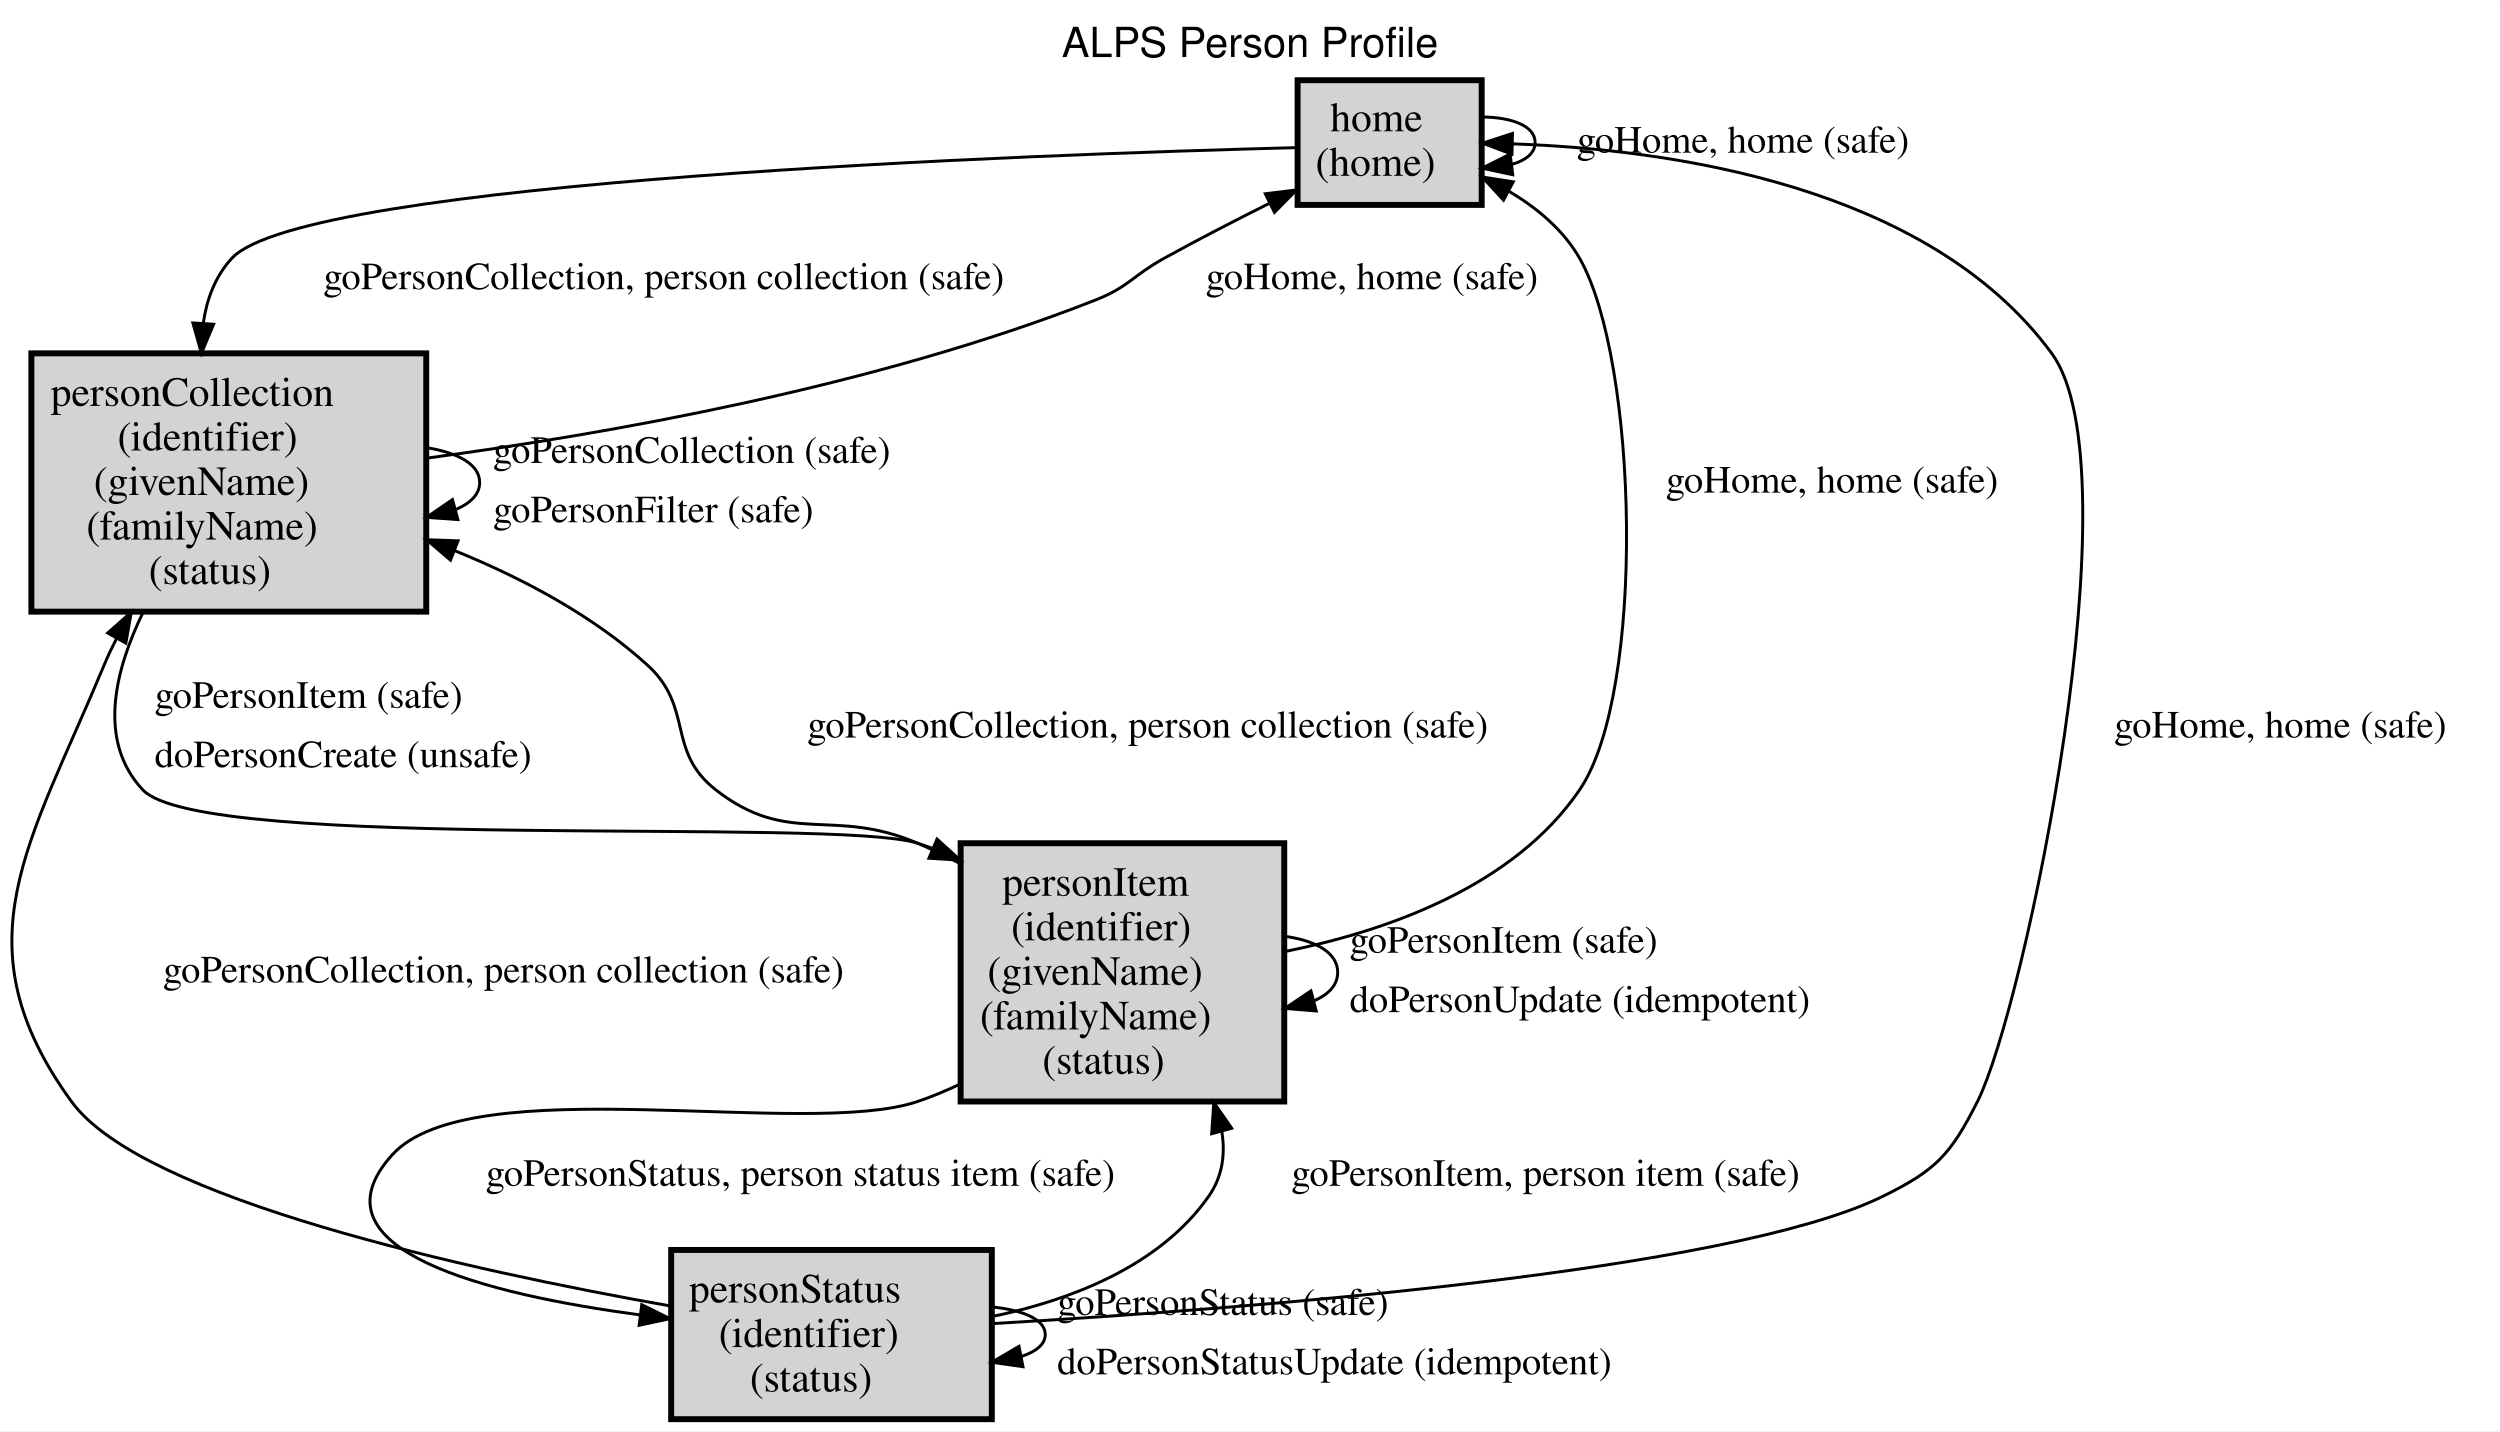
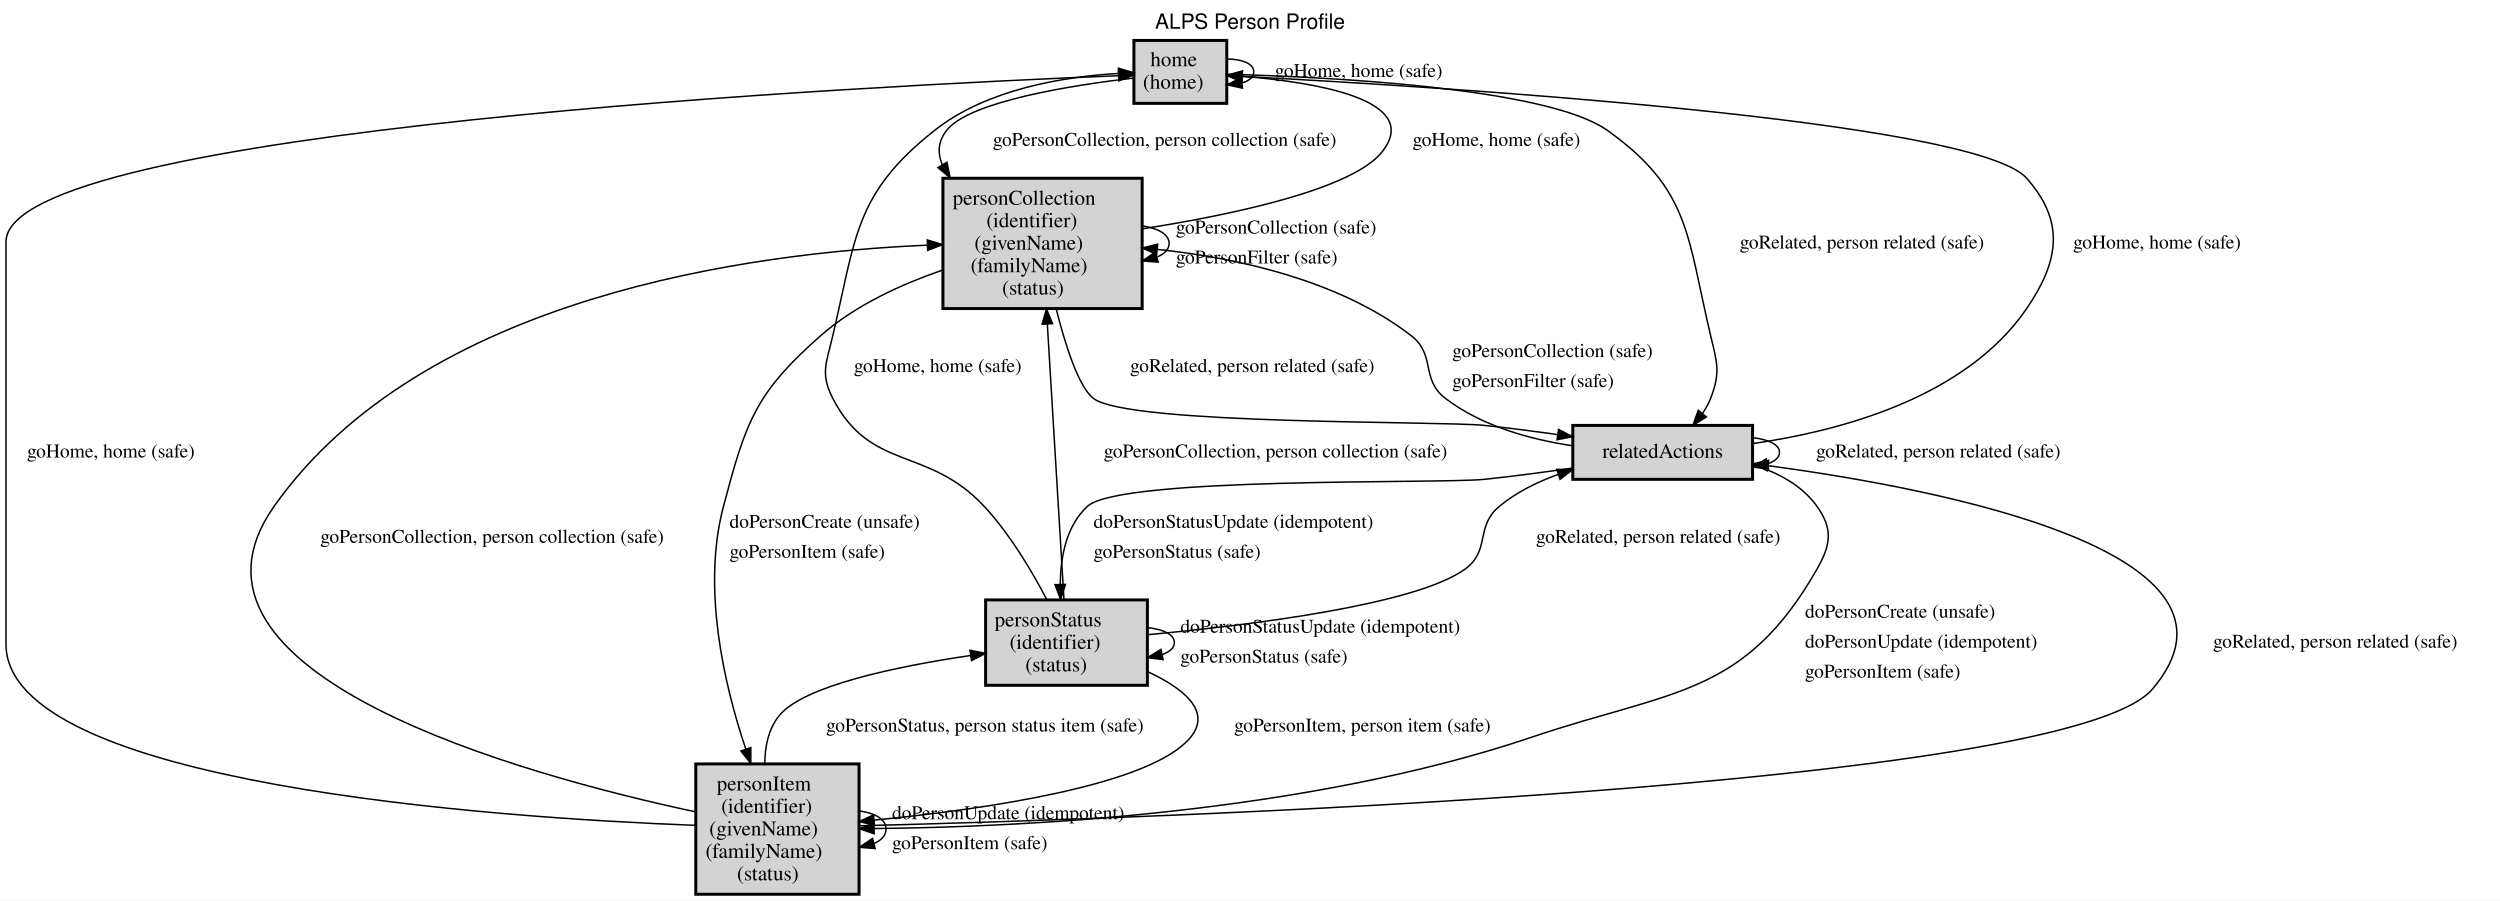
- <svg xmlns="http://www.w3.org/2000/svg" xmlns:xlink="http://www.w3.org/1999/xlink" width="842pt" height="482pt" viewBox="0.00 0.00 842.07 482.00">
-   <g id="graph0" class="graph" transform="scale(1 1) rotate(0) translate(4 478)">
+ <svg xmlns="http://www.w3.org/2000/svg" xmlns:xlink="http://www.w3.org/1999/xlink" width="1669pt" height="601pt" viewBox="0.00 0.00 1669.00 601.00">
+   <g id="graph0" class="graph" transform="scale(1 1) rotate(0) translate(4 597)">
    <g id="a_graph0">
      <a xlink:href="index.html" xlink:title="ALPS Person Profile" target="_parent">
-         <polygon fill="white" stroke="transparent" points="-4,4 -4,-478 838.07,-478 838.07,4 -4,4" />
-         <text text-anchor="middle" x="417.03" y="-458.8" font-family="Helvetica,sans-Serif" font-size="14.00">ALPS Person Profile</text>
+         <polygon fill="white" stroke="transparent" points="-4,4 -4,-597 1665,-597 1665,4 -4,4" />
+         <text text-anchor="middle" x="830.5" y="-577.8" font-family="Helvetica,sans-Serif" font-size="14.00">ALPS Person Profile</text>
      </a>
    </g>
    <g id="node1" class="node">
      <g id="a_node1">
        <a xlink:href="docs/semantic.home.html" xlink:title="&lt;TABLE&gt;" target="_parent">
-           <polygon fill="lightgray" stroke="black" stroke-width="2" points="495.07,-451 433.07,-451 433.07,-409 495.07,-409 495.07,-451" />
-           <text text-anchor="start" x="444.07" y="-433.8" font-family="Times,serif" font-size="14.00">home</text>
-           <text text-anchor="start" x="439.07" y="-418.8" font-family="Times,serif" font-size="14.00">(home)</text>
+           <polygon fill="lightgray" stroke="black" stroke-width="2" points="815,-570 753,-570 753,-528 815,-528 815,-570" />
+           <text text-anchor="start" x="764" y="-552.8" font-family="Times,serif" font-size="14.00">home</text>
+           <text text-anchor="start" x="759" y="-537.8" font-family="Times,serif" font-size="14.00">(home)</text>
        </a>
      </g>
    </g>
    <g id="edge1" class="edge">
      <g id="a_edge1">
        <a xlink:href="docs/safe.goHome.html" xlink:title="goHome, home (safe)" target="_parent">
-           <path fill="none" stroke="black" d="M495.17,-438.62C505.16,-438.53 513.07,-435.66 513.07,-430 513.07,-426.46 509.98,-424.01 505.22,-422.65" />
-           <polygon fill="black" stroke="black" points="505.53,-419.16 495.17,-421.38 504.65,-426.11 505.53,-419.16" />
+           <path fill="none" stroke="black" d="M815.1,-557.62C825.09,-557.53 833,-554.66 833,-549 833,-545.46 829.91,-543.01 825.15,-541.65" />
+           <polygon fill="black" stroke="black" points="825.46,-538.16 815.1,-540.38 824.58,-545.11 825.46,-538.16" />
        </a>
      </g>
      <g id="a_edge1-label">
        <a xlink:href="docs/safe.goHome.html" xlink:title="goHome, home (safe)" target="_parent">
-           <text text-anchor="middle" x="583.07" y="-426.6" font-family="Times,serif" font-size="13.00">goHome, home (safe)</text>
+           <text text-anchor="middle" x="903" y="-545.6" font-family="Times,serif" font-size="13.00">goHome, home (safe)</text>
        </a>
      </g>
    </g>
    <g id="node2" class="node">
      <g id="a_node2">
        <a xlink:href="docs/semantic.personCollection.html" xlink:title="&lt;TABLE&gt;" target="_parent">
-           <polygon fill="lightgray" stroke="black" stroke-width="2" points="139.57,-359 6.57,-359 6.57,-272 139.57,-272 139.57,-359" />
-           <text text-anchor="start" x="13.07" y="-341.3" font-family="Times,serif" font-size="14.00">personCollection</text>
-           <text text-anchor="start" x="35.57" y="-326.3" font-family="Times,serif" font-size="14.00">(identifier)</text>
-           <text text-anchor="start" x="27.57" y="-311.3" font-family="Times,serif" font-size="14.00">(givenName)</text>
-           <text text-anchor="start" x="25.07" y="-296.3" font-family="Times,serif" font-size="14.00">(familyName)</text>
-           <text text-anchor="start" x="46.07" y="-281.3" font-family="Times,serif" font-size="14.00">(status)</text>
+           <polygon fill="lightgray" stroke="black" stroke-width="2" points="758.5,-478 625.5,-478 625.5,-391 758.5,-391 758.5,-478" />
+           <text text-anchor="start" x="632" y="-460.3" font-family="Times,serif" font-size="14.00">personCollection</text>
+           <text text-anchor="start" x="654.5" y="-445.3" font-family="Times,serif" font-size="14.00">(identifier)</text>
+           <text text-anchor="start" x="646.5" y="-430.3" font-family="Times,serif" font-size="14.00">(givenName)</text>
+           <text text-anchor="start" x="644" y="-415.3" font-family="Times,serif" font-size="14.00">(familyName)</text>
+           <text text-anchor="start" x="665" y="-400.3" font-family="Times,serif" font-size="14.00">(status)</text>
        </a>
      </g>
    </g>
    <g id="edge2" class="edge">
      <g id="a_edge2">
        <a xlink:href="docs/safe.goPersonCollection.html" xlink:title="goPersonCollection, person collection (safe)" target="_parent">
-           <path fill="none" stroke="black" d="M432.85,-428.3C344.61,-426 98.22,-417.26 74.07,-391 68.47,-384.91 65.6,-377.21 64.46,-369.08" />
-           <polygon fill="black" stroke="black" points="67.95,-368.81 63.85,-359.04 60.96,-369.24 67.95,-368.81" />
+           <path fill="none" stroke="black" d="M752.96,-544.92C711.98,-540.14 643.24,-529.4 628,-510 622.09,-502.48 621.84,-494.69 625.06,-487.09" />
+           <polygon fill="black" stroke="black" points="628.18,-488.68 630.29,-478.3 622.17,-485.1 628.18,-488.68" />
        </a>
      </g>
      <g id="a_edge2-label">
        <a xlink:href="docs/safe.goPersonCollection.html" xlink:title="goPersonCollection, person collection (safe)" target="_parent">
-           <text text-anchor="middle" x="219.57" y="-380.6" font-family="Times,serif" font-size="13.00">goPersonCollection, person collection (safe)</text>
+           <text text-anchor="middle" x="773.5" y="-499.6" font-family="Times,serif" font-size="13.00">goPersonCollection, person collection (safe)</text>
+         </a>
+       </g>
+     </g>
+     <g id="node5" class="node">
+       <g id="a_node5">
+         <a xlink:href="docs/semantic.relatedActions.html" xlink:title="relatedActions" target="_parent">
+           <polygon fill="lightgray" stroke="black" stroke-width="2" points="1166,-313 1046,-313 1046,-277 1166,-277 1166,-313" />
+           <text text-anchor="middle" x="1106" y="-291.3" font-family="Times,serif" font-size="14.00">relatedActions</text>
        </a>
      </g>
    </g>
    <g id="edge3" class="edge">
      <g id="a_edge3">
-         <a xlink:href="docs/safe.goHome.html" xlink:title="goHome, home (safe)" target="_parent">
-           <path fill="none" stroke="black" d="M139.58,-323.69C200,-331.75 290.78,-347.71 365.07,-377 376.2,-381.39 377.6,-385.21 388.07,-391 399.48,-397.31 412.07,-403.79 423.66,-409.58" />
-           <polygon fill="black" stroke="black" points="422.19,-412.75 432.71,-414.05 425.29,-406.48 422.19,-412.75" />
+         <a xlink:href="docs/safe.goRelated.html" xlink:title="goRelated, person related (safe)" target="_parent">
+           <path fill="none" stroke="black" d="M815.06,-547.44C880.27,-545.71 1028.73,-538.65 1069,-510 1124.55,-470.48 1122.24,-439.33 1138,-373 1142.32,-354.84 1144.76,-348.4 1138,-331 1136.64,-327.49 1134.74,-324.12 1132.55,-320.95" />
+           <polygon fill="black" stroke="black" points="1135.2,-318.67 1126.2,-313.07 1129.75,-323.06 1135.2,-318.67" />
        </a>
      </g>
      <g id="a_edge3-label">
-         <a xlink:href="docs/safe.goHome.html" xlink:title="goHome, home (safe)" target="_parent">
-           <text text-anchor="middle" x="458.07" y="-380.6" font-family="Times,serif" font-size="13.00">goHome, home (safe)</text>
+         <a xlink:href="docs/safe.goRelated.html" xlink:title="goRelated, person related (safe)" target="_parent">
+           <text text-anchor="middle" x="1239" y="-431.1" font-family="Times,serif" font-size="13.00">goRelated, person related (safe)</text>
        </a>
      </g>
    </g>
    <g id="edge4" class="edge">
-       <path fill="none" stroke="black" d="M139.67,-327.24C150.29,-325.52 157.57,-321.61 157.57,-315.5 157.57,-311.59 154.58,-308.57 149.64,-306.46" />
-       <polygon fill="black" stroke="black" points="150.23,-303 139.67,-303.76 148.4,-309.75 150.23,-303" />
-       <g id="a_edge4_0">
+       <g id="a_edge4">
+         <a xlink:href="docs/safe.goHome.html" xlink:title="goHome, home (safe)" target="_parent">
+           <path fill="none" stroke="black" d="M758.55,-444.21C818.28,-453.56 899.46,-470.57 919,-496 945.57,-530.58 873.98,-542.18 825.17,-546.06" />
+           <polygon fill="black" stroke="black" points="824.87,-542.57 815.15,-546.77 825.37,-549.55 824.87,-542.57" />
+         </a>
+       </g>
+       <g id="a_edge4-label">
+         <a xlink:href="docs/safe.goHome.html" xlink:title="goHome, home (safe)" target="_parent">
+           <text text-anchor="middle" x="995" y="-499.6" font-family="Times,serif" font-size="13.00">goHome, home (safe)</text>
+         </a>
+       </g>
+     </g>
+     <g id="edge5" class="edge">
+       <path fill="none" stroke="black" d="M758.6,-446.24C769.22,-444.52 776.5,-440.61 776.5,-434.5 776.5,-430.59 773.51,-427.57 768.57,-425.46" />
+       <polygon fill="black" stroke="black" points="769.16,-422 758.6,-422.76 767.33,-428.75 769.16,-422" />
+       <g id="a_edge5_0">
        <a xlink:href="docs/safe.goPersonCollection.html" xlink:title="&lt;TABLE&gt;">
-           <text text-anchor="start" x="162.07" y="-322.1" font-family="Times,serif" font-size="13.00">goPersonCollection (safe)</text>
-         </a>
-       </g>
-       <g id="a_edge4_1">
+           <text text-anchor="start" x="781" y="-441.1" font-family="Times,serif" font-size="13.00">goPersonCollection (safe)</text>
+         </a>
+       </g>
+       <g id="a_edge5_1">
        <a xlink:href="docs/safe.goPersonFilter.html" xlink:title="&lt;TABLE&gt;">
-           <text text-anchor="start" x="162.07" y="-302.1" font-family="Times,serif" font-size="13.00">goPersonFilter (safe)</text>
+           <text text-anchor="start" x="781" y="-421.1" font-family="Times,serif" font-size="13.00">goPersonFilter (safe)</text>
        </a>
      </g>
    </g>
    <g id="node3" class="node">
      <g id="a_node3">
        <a xlink:href="docs/semantic.personItem.html" xlink:title="&lt;TABLE&gt;" target="_parent">
-           <polygon fill="lightgray" stroke="black" stroke-width="2" points="428.57,-194 319.57,-194 319.57,-107 428.57,-107 428.57,-194" />
-           <text text-anchor="start" x="333.57" y="-176.3" font-family="Times,serif" font-size="14.00">personItem</text>
-           <text text-anchor="start" x="336.57" y="-161.3" font-family="Times,serif" font-size="14.00">(identifier)</text>
-           <text text-anchor="start" x="328.57" y="-146.3" font-family="Times,serif" font-size="14.00">(givenName)</text>
-           <text text-anchor="start" x="326.07" y="-131.3" font-family="Times,serif" font-size="14.00">(familyName)</text>
-           <text text-anchor="start" x="347.07" y="-116.3" font-family="Times,serif" font-size="14.00">(status)</text>
-         </a>
-       </g>
-     </g>
-     <g id="edge5" class="edge">
-       <path fill="none" stroke="black" d="M44.27,-271.93C34.31,-251.56 28.99,-228.16 44.07,-212 63.9,-190.75 277.39,-202.88 305.07,-194 306.73,-193.47 308.39,-192.89 310.04,-192.27" />
-       <polygon fill="black" stroke="black" points="311.61,-195.4 319.46,-188.29 308.89,-188.95 311.61,-195.4" />
-       <g id="a_edge5_2">
+           <polygon fill="lightgray" stroke="black" stroke-width="2" points="569.5,-87 460.5,-87 460.5,0 569.5,0 569.5,-87" />
+           <text text-anchor="start" x="474.5" y="-69.3" font-family="Times,serif" font-size="14.00">personItem</text>
+           <text text-anchor="start" x="477.5" y="-54.3" font-family="Times,serif" font-size="14.00">(identifier)</text>
+           <text text-anchor="start" x="469.5" y="-39.3" font-family="Times,serif" font-size="14.00">(givenName)</text>
+           <text text-anchor="start" x="467" y="-24.3" font-family="Times,serif" font-size="14.00">(familyName)</text>
+           <text text-anchor="start" x="488" y="-9.3" font-family="Times,serif" font-size="14.00">(status)</text>
+         </a>
+       </g>
+     </g>
+     <g id="edge6" class="edge">
+       <path fill="none" stroke="black" d="M625.26,-416.69C597.78,-407.27 567.05,-393.23 544,-373 500.16,-334.53 493.94,-315.38 479,-259 464.56,-204.54 479.19,-140.69 493.9,-96.9" />
+       <polygon fill="black" stroke="black" points="497.25,-97.92 497.23,-87.32 490.64,-95.62 497.25,-97.92" />
+       <g id="a_edge6_2">
+         <a xlink:href="docs/unsafe.doPersonCreate.html" xlink:title="&lt;TABLE&gt;">
+           <text text-anchor="start" x="483" y="-244.6" font-family="Times,serif" font-size="13.00">doPersonCreate (unsafe)</text>
+         </a>
+       </g>
+       <g id="a_edge6_3">
        <a xlink:href="docs/safe.goPersonItem.html" xlink:title="&lt;TABLE&gt;">
-           <text text-anchor="start" x="48.07" y="-239.6" font-family="Times,serif" font-size="13.00">goPersonItem (safe)</text>
-         </a>
-       </g>
-       <g id="a_edge5_3">
-         <a xlink:href="docs/unsafe.doPersonCreate.html" xlink:title="&lt;TABLE&gt;">
-           <text text-anchor="start" x="48.07" y="-219.6" font-family="Times,serif" font-size="13.00">doPersonCreate (unsafe)</text>
-         </a>
-       </g>
-     </g>
-     <g id="edge6" class="edge">
-       <g id="a_edge6">
-         <a xlink:href="docs/safe.goHome.html" xlink:title="goHome, home (safe)" target="_parent">
-           <path fill="none" stroke="black" d="M428.6,-157.48C463.36,-164.44 505.91,-179.48 528.07,-212 550.47,-244.87 547.75,-356.43 528.07,-391 522.64,-400.53 513.78,-407.92 504.36,-413.54" />
-           <polygon fill="black" stroke="black" points="502.42,-410.6 495.24,-418.4 505.71,-416.78 502.42,-410.6" />
-         </a>
-       </g>
-       <g id="a_edge6-label">
-         <a xlink:href="docs/safe.goHome.html" xlink:title="goHome, home (safe)" target="_parent">
-           <text text-anchor="middle" x="613.07" y="-312.1" font-family="Times,serif" font-size="13.00">goHome, home (safe)</text>
+           <text text-anchor="start" x="483" y="-224.6" font-family="Times,serif" font-size="13.00">goPersonItem (safe)</text>
        </a>
      </g>
    </g>
    <g id="edge7" class="edge">
      <g id="a_edge7">
-         <a xlink:href="docs/safe.goPersonCollection.html" xlink:title="goPersonCollection, person collection (safe)" target="_parent">
-           <path fill="none" stroke="black" d="M319.48,-187.09C314.7,-189.6 309.85,-191.95 305.07,-194 276.34,-206.33 261.69,-192.73 237.07,-212 220.31,-225.12 229.82,-239.69 214.07,-254 195.62,-270.77 171.81,-283.36 149.03,-292.59" />
-           <polygon fill="black" stroke="black" points="147.74,-289.34 139.68,-296.22 150.27,-295.86 147.74,-289.34" />
+         <a xlink:href="docs/safe.goRelated.html" xlink:title="goRelated, person related (safe)" target="_parent">
+           <path fill="none" stroke="black" d="M701.11,-390.82C707.29,-366.21 716.11,-338.67 726,-331 748.97,-313.18 958.09,-316.06 987,-313 1002.75,-311.33 1019.61,-309.16 1035.55,-306.93" />
+           <polygon fill="black" stroke="black" points="1036.47,-310.34 1045.87,-305.46 1035.48,-303.41 1036.47,-310.34" />
        </a>
      </g>
      <g id="a_edge7-label">
-         <a xlink:href="docs/safe.goPersonCollection.html" xlink:title="goPersonCollection, person collection (safe)" target="_parent">
-           <text text-anchor="middle" x="382.57" y="-229.6" font-family="Times,serif" font-size="13.00">goPersonCollection, person collection (safe)</text>
+         <a xlink:href="docs/safe.goRelated.html" xlink:title="goRelated, person related (safe)" target="_parent">
+           <text text-anchor="middle" x="832" y="-348.6" font-family="Times,serif" font-size="13.00">goRelated, person related (safe)</text>
        </a>
      </g>
    </g>
    <g id="edge8" class="edge">
-       <path fill="none" stroke="black" d="M428.77,-162.64C439.19,-161.19 446.57,-157.14 446.57,-150.5 446.57,-146.25 443.54,-143.06 438.63,-140.93" />
-       <polygon fill="black" stroke="black" points="439.33,-137.5 428.77,-138.36 437.56,-144.27 439.33,-137.5" />
-       <g id="a_edge8_4">
+       <g id="a_edge8">
+         <a xlink:href="docs/safe.goHome.html" xlink:title="goHome, home (safe)" target="_parent">
+           <path fill="none" stroke="black" d="M460.37,-45.99C327.83,-51.07 0,-73.14 0,-167 0,-435.5 0,-435.5 0,-435.5 0,-511.27 581.17,-539.96 742.76,-546.47" />
+           <polygon fill="black" stroke="black" points="742.65,-549.97 752.78,-546.87 742.93,-542.98 742.65,-549.97" />
+         </a>
+       </g>
+       <g id="a_edge8-label">
+         <a xlink:href="docs/safe.goHome.html" xlink:title="goHome, home (safe)" target="_parent">
+           <text text-anchor="middle" x="70" y="-291.6" font-family="Times,serif" font-size="13.00">goHome, home (safe)</text>
+         </a>
+       </g>
+     </g>
+     <g id="edge9" class="edge">
+       <g id="a_edge9">
+         <a xlink:href="docs/safe.goPersonCollection.html" xlink:title="goPersonCollection, person collection (safe)" target="_parent">
+           <path fill="none" stroke="black" d="M460.18,-55.04C345.99,-79.49 99.56,-146.71 179,-259 278.42,-399.52 497.8,-428.31 614.86,-433.31" />
+           <polygon fill="black" stroke="black" points="615.05,-436.82 625.17,-433.69 615.31,-429.82 615.05,-436.82" />
+         </a>
+       </g>
+       <g id="a_edge9-label">
+         <a xlink:href="docs/safe.goPersonCollection.html" xlink:title="goPersonCollection, person collection (safe)" target="_parent">
+           <text text-anchor="middle" x="324.5" y="-234.6" font-family="Times,serif" font-size="13.00">goPersonCollection, person collection (safe)</text>
+         </a>
+       </g>
+     </g>
+     <g id="edge10" class="edge">
+       <path fill="none" stroke="black" d="M569.7,-55.64C580.12,-54.19 587.5,-50.14 587.5,-43.5 587.5,-39.25 584.47,-36.06 579.56,-33.93" />
+       <polygon fill="black" stroke="black" points="580.26,-30.5 569.7,-31.36 578.49,-37.27 580.26,-30.5" />
+       <g id="a_edge10_4">
+         <a xlink:href="docs/idempotent.doPersonUpdate.html" xlink:title="&lt;TABLE&gt;">
+           <text text-anchor="start" x="591.5" y="-50.1" font-family="Times,serif" font-size="13.00">doPersonUpdate (idempotent)</text>
+         </a>
+       </g>
+       <g id="a_edge10_5">
        <a xlink:href="docs/safe.goPersonItem.html" xlink:title="&lt;TABLE&gt;">
-           <text text-anchor="start" x="450.57" y="-157.1" font-family="Times,serif" font-size="13.00">goPersonItem (safe)</text>
-         </a>
-       </g>
-       <g id="a_edge8_5">
-         <a xlink:href="docs/idempotent.doPersonUpdate.html" xlink:title="&lt;TABLE&gt;">
-           <text text-anchor="start" x="450.57" y="-137.1" font-family="Times,serif" font-size="13.00">doPersonUpdate (idempotent)</text>
+           <text text-anchor="start" x="591.5" y="-30.1" font-family="Times,serif" font-size="13.00">goPersonItem (safe)</text>
        </a>
      </g>
    </g>
    <g id="node4" class="node">
      <g id="a_node4">
        <a xlink:href="docs/semantic.personStatus.html" xlink:title="&lt;TABLE&gt;" target="_parent">
-           <polygon fill="lightgray" stroke="black" stroke-width="2" points="330.07,-57 222.07,-57 222.07,0 330.07,0 330.07,-57" />
-           <text text-anchor="start" x="228.07" y="-39.3" font-family="Times,serif" font-size="14.00">personStatus</text>
-           <text text-anchor="start" x="238.07" y="-24.3" font-family="Times,serif" font-size="14.00">(identifier)</text>
-           <text text-anchor="start" x="248.57" y="-9.3" font-family="Times,serif" font-size="14.00">(status)</text>
-         </a>
-       </g>
-     </g>
-     <g id="edge9" class="edge">
-       <g id="a_edge9">
-         <a xlink:href="docs/safe.goPersonStatus.html" xlink:title="goPersonStatus, person status item (safe)" target="_parent">
-           <path fill="none" stroke="black" d="M319.41,-112.89C314.68,-110.63 309.87,-108.63 305.07,-107 267.62,-94.31 154.57,-118.34 128.07,-89 99.29,-57.15 159.63,-42.05 211.71,-35.1" />
-           <polygon fill="black" stroke="black" points="212.16,-38.57 221.65,-33.86 211.29,-31.63 212.16,-38.57" />
-         </a>
-       </g>
-       <g id="a_edge9-label">
-         <a xlink:href="docs/safe.goPersonStatus.html" xlink:title="goPersonStatus, person status item (safe)" target="_parent">
-           <text text-anchor="middle" x="265.57" y="-78.6" font-family="Times,serif" font-size="13.00">goPersonStatus, person status item (safe)</text>
-         </a>
-       </g>
-     </g>
-     <g id="edge10" class="edge">
-       <g id="a_edge10">
-         <a xlink:href="docs/safe.goHome.html" xlink:title="goHome, home (safe)" target="_parent">
-           <path fill="none" stroke="black" d="M330.09,-32.19C415.79,-37.15 578.49,-49.66 630.07,-75 648.12,-83.87 653,-89.05 662.07,-107 678.01,-138.55 715.78,-319.9 687.07,-359 645.39,-415.76 557.74,-427.74 505.6,-429.56" />
-           <polygon fill="black" stroke="black" points="505.27,-426.07 495.36,-429.8 505.44,-433.06 505.27,-426.07" />
-         </a>
-       </g>
-       <g id="a_edge10-label">
-         <a xlink:href="docs/safe.goHome.html" xlink:title="goHome, home (safe)" target="_parent">
-           <text text-anchor="middle" x="764.07" y="-229.6" font-family="Times,serif" font-size="13.00">goHome, home (safe)</text>
+           <polygon fill="lightgray" stroke="black" stroke-width="2" points="762,-196.5 654,-196.5 654,-139.5 762,-139.5 762,-196.5" />
+           <text text-anchor="start" x="660" y="-178.8" font-family="Times,serif" font-size="14.00">personStatus</text>
+           <text text-anchor="start" x="670" y="-163.8" font-family="Times,serif" font-size="14.00">(identifier)</text>
+           <text text-anchor="start" x="680.5" y="-148.8" font-family="Times,serif" font-size="14.00">(status)</text>
        </a>
      </g>
    </g>
    <g id="edge11" class="edge">
      <g id="a_edge11">
-         <a xlink:href="docs/safe.goPersonCollection.html" xlink:title="goPersonCollection, person collection (safe)" target="_parent">
-           <path fill="none" stroke="black" d="M221.99,-38.09C154.16,-50.11 43.86,-74.2 20.07,-107 -18.4,-160.03 5.91,-193.51 31.07,-254 32.32,-257.01 33.74,-260.02 35.28,-263" />
-           <polygon fill="black" stroke="black" points="32.28,-264.81 40.22,-271.83 38.39,-261.39 32.28,-264.81" />
+         <a xlink:href="docs/safe.goPersonStatus.html" xlink:title="goPersonStatus, person status item (safe)" target="_parent">
+           <path fill="none" stroke="black" d="M506.6,-87.11C506.61,-98.48 508.93,-110.08 516,-119 531.91,-139.1 594.51,-152.08 643.96,-159.4" />
+           <polygon fill="black" stroke="black" points="643.58,-162.89 653.97,-160.84 644.57,-155.96 643.58,-162.89" />
        </a>
      </g>
      <g id="a_edge11-label">
-         <a xlink:href="docs/safe.goPersonCollection.html" xlink:title="goPersonCollection, person collection (safe)" target="_parent">
-           <text text-anchor="middle" x="165.57" y="-147.1" font-family="Times,serif" font-size="13.00">goPersonCollection, person collection (safe)</text>
+         <a xlink:href="docs/safe.goPersonStatus.html" xlink:title="goPersonStatus, person status item (safe)" target="_parent">
+           <text text-anchor="middle" x="653.5" y="-108.6" font-family="Times,serif" font-size="13.00">goPersonStatus, person status item (safe)</text>
        </a>
      </g>
    </g>
    <g id="edge12" class="edge">
      <g id="a_edge12">
+         <a xlink:href="docs/safe.goRelated.html" xlink:title="goRelated, person related (safe)" target="_parent">
+           <path fill="none" stroke="black" d="M569.81,-45.71C759.11,-50.46 1376.85,-70.94 1433,-137 1510.28,-227.92 1294.03,-270.26 1176.42,-286.12" />
+           <polygon fill="black" stroke="black" points="1175.86,-282.67 1166.4,-287.44 1176.77,-289.61 1175.86,-282.67" />
+         </a>
+       </g>
+       <g id="a_edge12-label">
+         <a xlink:href="docs/safe.goRelated.html" xlink:title="goRelated, person related (safe)" target="_parent">
+           <text text-anchor="middle" x="1555" y="-164.6" font-family="Times,serif" font-size="13.00">goRelated, person related (safe)</text>
+         </a>
+       </g>
+     </g>
+     <g id="edge13" class="edge">
+       <g id="a_edge13">
+         <a xlink:href="docs/safe.goHome.html" xlink:title="goHome, home (safe)" target="_parent">
+           <path fill="none" stroke="black" d="M694.91,-196.54C685.07,-215.44 670.35,-240.38 653,-259 615.42,-299.34 577.25,-281.99 552,-331 543.45,-347.59 547.74,-354.83 552,-373 567.52,-439.18 566.67,-467.85 620,-510 655.06,-537.71 706.75,-545.88 742.69,-547.96" />
+           <polygon fill="black" stroke="black" points="742.7,-551.46 752.84,-548.41 743.01,-544.47 742.7,-551.46" />
+         </a>
+       </g>
+       <g id="a_edge13-label">
+         <a xlink:href="docs/safe.goHome.html" xlink:title="goHome, home (safe)" target="_parent">
+           <text text-anchor="middle" x="622" y="-348.6" font-family="Times,serif" font-size="13.00">goHome, home (safe)</text>
+         </a>
+       </g>
+     </g>
+     <g id="edge14" class="edge">
+       <g id="a_edge14">
+         <a xlink:href="docs/safe.goPersonCollection.html" xlink:title="goPersonCollection, person collection (safe)" target="_parent">
+           <path fill="none" stroke="black" d="M706.32,-196.72C703.69,-240.22 698.55,-325.28 695.19,-380.72" />
+           <polygon fill="black" stroke="black" points="691.7,-380.52 694.59,-390.71 698.69,-380.94 691.7,-380.52" />
+         </a>
+       </g>
+       <g id="a_edge14-label">
+         <a xlink:href="docs/safe.goPersonCollection.html" xlink:title="goPersonCollection, person collection (safe)" target="_parent">
+           <text text-anchor="middle" x="847.5" y="-291.6" font-family="Times,serif" font-size="13.00">goPersonCollection, person collection (safe)</text>
+         </a>
+       </g>
+     </g>
+     <g id="edge15" class="edge">
+       <g id="a_edge15">
        <a xlink:href="docs/safe.goPersonItem.html" xlink:title="goPersonItem, person item (safe)" target="_parent">
-           <path fill="none" stroke="black" d="M330.19,-34.58C356.76,-40.11 386.55,-51.54 403.07,-75 407.79,-81.7 408.79,-89.28 407.53,-96.97" />
-           <polygon fill="black" stroke="black" points="404.13,-96.14 404.84,-106.71 410.87,-98 404.13,-96.14" />
-         </a>
-       </g>
-       <g id="a_edge12-label">
+           <path fill="none" stroke="black" d="M762.03,-148.67C785.63,-137.71 805.09,-122.52 791,-105 764.97,-72.65 652.68,-56.63 579.59,-49.49" />
+           <polygon fill="black" stroke="black" points="579.83,-45.99 569.55,-48.54 579.17,-52.96 579.83,-45.99" />
+         </a>
+       </g>
+       <g id="a_edge15-label">
        <a xlink:href="docs/safe.goPersonItem.html" xlink:title="goPersonItem, person item (safe)" target="_parent">
-           <text text-anchor="middle" x="516.57" y="-78.6" font-family="Times,serif" font-size="13.00">goPersonItem, person item (safe)</text>
-         </a>
-       </g>
-     </g>
-     <g id="edge13" class="edge">
-       <path fill="none" stroke="black" d="M330.08,-37.82C340.6,-36.73 348.07,-33.63 348.07,-28.5 348.07,-25.21 345,-22.76 340.03,-21.13" />
-       <polygon fill="black" stroke="black" points="340.56,-17.67 330.08,-19.18 339.22,-24.54 340.56,-17.67" />
-       <g id="a_edge13_6">
+           <text text-anchor="middle" x="905.5" y="-108.6" font-family="Times,serif" font-size="13.00">goPersonItem, person item (safe)</text>
+         </a>
+       </g>
+     </g>
+     <g id="edge16" class="edge">
+       <path fill="none" stroke="black" d="M762.01,-178.03C772.53,-176.87 780,-173.52 780,-168 780,-164.46 776.93,-161.82 771.96,-160.07" />
+       <polygon fill="black" stroke="black" points="772.51,-156.61 762.01,-157.97 771.07,-163.46 772.51,-156.61" />
+       <g id="a_edge16_6">
+         <a xlink:href="docs/idempotent.doPersonStatusUpdate.html" xlink:title="&lt;TABLE&gt;">
+           <text text-anchor="start" x="784" y="-174.6" font-family="Times,serif" font-size="13.00">doPersonStatusUpdate (idempotent)</text>
+         </a>
+       </g>
+       <g id="a_edge16_7">
        <a xlink:href="docs/safe.goPersonStatus.html" xlink:title="&lt;TABLE&gt;">
-           <text text-anchor="start" x="352.07" y="-35.1" font-family="Times,serif" font-size="13.00">goPersonStatus (safe)</text>
-         </a>
-       </g>
-       <g id="a_edge13_7">
+           <text text-anchor="start" x="784" y="-154.6" font-family="Times,serif" font-size="13.00">goPersonStatus (safe)</text>
+         </a>
+       </g>
+     </g>
+     <g id="edge17" class="edge">
+       <g id="a_edge17">
+         <a xlink:href="docs/safe.goRelated.html" xlink:title="goRelated, person related (safe)" target="_parent">
+           <path fill="none" stroke="black" d="M762.19,-173.28C829.89,-179.54 940.87,-193.14 974,-217 991.27,-229.44 980.59,-245.45 997,-259 1008.33,-268.36 1022.21,-275.23 1036.22,-280.27" />
+           <polygon fill="black" stroke="black" points="1035.31,-283.66 1045.91,-283.48 1037.51,-277.01 1035.31,-283.66" />
+         </a>
+       </g>
+       <g id="a_edge17-label">
+         <a xlink:href="docs/safe.goRelated.html" xlink:title="goRelated, person related (safe)" target="_parent">
+           <text text-anchor="middle" x="1103" y="-234.6" font-family="Times,serif" font-size="13.00">goRelated, person related (safe)</text>
+         </a>
+       </g>
+     </g>
+     <g id="edge18" class="edge">
+       <g id="a_edge18">
+         <a xlink:href="docs/safe.goHome.html" xlink:title="goHome, home (safe)" target="_parent">
+           <path fill="none" stroke="black" d="M1166.19,-300.88C1223.96,-309.14 1308.26,-331.33 1349,-391 1370.8,-422.93 1374.6,-449.02 1349,-478 1314.34,-517.22 950.2,-539.46 825.57,-545.97" />
+           <polygon fill="black" stroke="black" points="825.1,-542.49 815.29,-546.5 825.46,-549.48 825.1,-542.49" />
+         </a>
+       </g>
+       <g id="a_edge18-label">
+         <a xlink:href="docs/safe.goHome.html" xlink:title="goHome, home (safe)" target="_parent">
+           <text text-anchor="middle" x="1436" y="-431.1" font-family="Times,serif" font-size="13.00">goHome, home (safe)</text>
+         </a>
+       </g>
+     </g>
+     <g id="edge19" class="edge">
+       <path fill="none" stroke="black" d="M1045.82,-299.41C1017.69,-303.61 985.16,-312.5 961,-331 944.1,-343.94 954.87,-360.03 938,-373 889.54,-410.26 821.19,-424.89 768.83,-430.49" />
+       <polygon fill="black" stroke="black" points="768.2,-427.03 758.58,-431.49 768.88,-434 768.2,-427.03" />
+       <g id="a_edge19_8">
+         <a xlink:href="docs/safe.goPersonCollection.html" xlink:title="&lt;TABLE&gt;">
+           <text text-anchor="start" x="965.5" y="-358.6" font-family="Times,serif" font-size="13.00">goPersonCollection (safe)</text>
+         </a>
+       </g>
+       <g id="a_edge19_9">
+         <a xlink:href="docs/safe.goPersonFilter.html" xlink:title="&lt;TABLE&gt;">
+           <text text-anchor="start" x="965.5" y="-338.6" font-family="Times,serif" font-size="13.00">goPersonFilter (safe)</text>
+         </a>
+       </g>
+     </g>
+     <g id="edge20" class="edge">
+       <path fill="none" stroke="black" d="M1166.2,-286.7C1182.73,-281.62 1198.88,-273.13 1209,-259 1219.87,-243.83 1218.26,-233.21 1209,-217 1160.37,-131.89 1111.86,-136.4 1019,-105 867.41,-53.74 677.31,-44.76 579.59,-43.87" />
+       <polygon fill="black" stroke="black" points="579.59,-40.37 569.57,-43.81 579.54,-47.37 579.59,-40.37" />
+       <g id="a_edge20_10">
+         <a xlink:href="docs/unsafe.doPersonCreate.html" xlink:title="&lt;TABLE&gt;">
+           <text text-anchor="start" x="1201" y="-184.6" font-family="Times,serif" font-size="13.00">doPersonCreate (unsafe)</text>
+         </a>
+       </g>
+       <g id="a_edge20_11">
+         <a xlink:href="docs/idempotent.doPersonUpdate.html" xlink:title="&lt;TABLE&gt;">
+           <text text-anchor="start" x="1201" y="-164.6" font-family="Times,serif" font-size="13.00">doPersonUpdate (idempotent)</text>
+         </a>
+       </g>
+       <g id="a_edge20_12">
+         <a xlink:href="docs/safe.goPersonItem.html" xlink:title="&lt;TABLE&gt;">
+           <text text-anchor="start" x="1201" y="-144.6" font-family="Times,serif" font-size="13.00">goPersonItem (safe)</text>
+         </a>
+       </g>
+     </g>
+     <g id="edge21" class="edge">
+       <path fill="none" stroke="black" d="M1045.87,-284.53C1027.06,-281.8 1006.2,-279.02 987,-277 957.65,-273.91 743.75,-278.95 722,-259 707.91,-246.07 704,-225.28 703.81,-206.93" />
+       <polygon fill="black" stroke="black" points="707.31,-206.85 704.06,-196.77 700.31,-206.68 707.31,-206.85" />
+       <g id="a_edge21_13">
        <a xlink:href="docs/idempotent.doPersonStatusUpdate.html" xlink:title="&lt;TABLE&gt;">
-           <text text-anchor="start" x="352.07" y="-15.1" font-family="Times,serif" font-size="13.00">doPersonStatusUpdate (idempotent)</text>
+           <text text-anchor="start" x="726" y="-244.6" font-family="Times,serif" font-size="13.00">doPersonStatusUpdate (idempotent)</text>
+         </a>
+       </g>
+       <g id="a_edge21_14">
+         <a xlink:href="docs/safe.goPersonStatus.html" xlink:title="&lt;TABLE&gt;">
+           <text text-anchor="start" x="726" y="-224.6" font-family="Times,serif" font-size="13.00">goPersonStatus (safe)</text>
+         </a>
+       </g>
+     </g>
+     <g id="edge22" class="edge">
+       <g id="a_edge22">
+         <a xlink:href="docs/safe.goRelated.html" xlink:title="goRelated, person related (safe)" target="_parent">
+           <path fill="none" stroke="black" d="M1166.18,-304.84C1176.69,-303.53 1184,-300.25 1184,-295 1184,-291.64 1181,-289.08 1176.08,-287.33" />
+           <polygon fill="black" stroke="black" points="1176.69,-283.89 1166.18,-285.16 1175.19,-290.72 1176.69,-283.89" />
+         </a>
+       </g>
+       <g id="a_edge22-label">
+         <a xlink:href="docs/safe.goRelated.html" xlink:title="goRelated, person related (safe)" target="_parent">
+           <text text-anchor="middle" x="1290" y="-291.6" font-family="Times,serif" font-size="13.00">goRelated, person related (safe)</text>
        </a>
      </g>
    </g>
  </g>
</svg>
